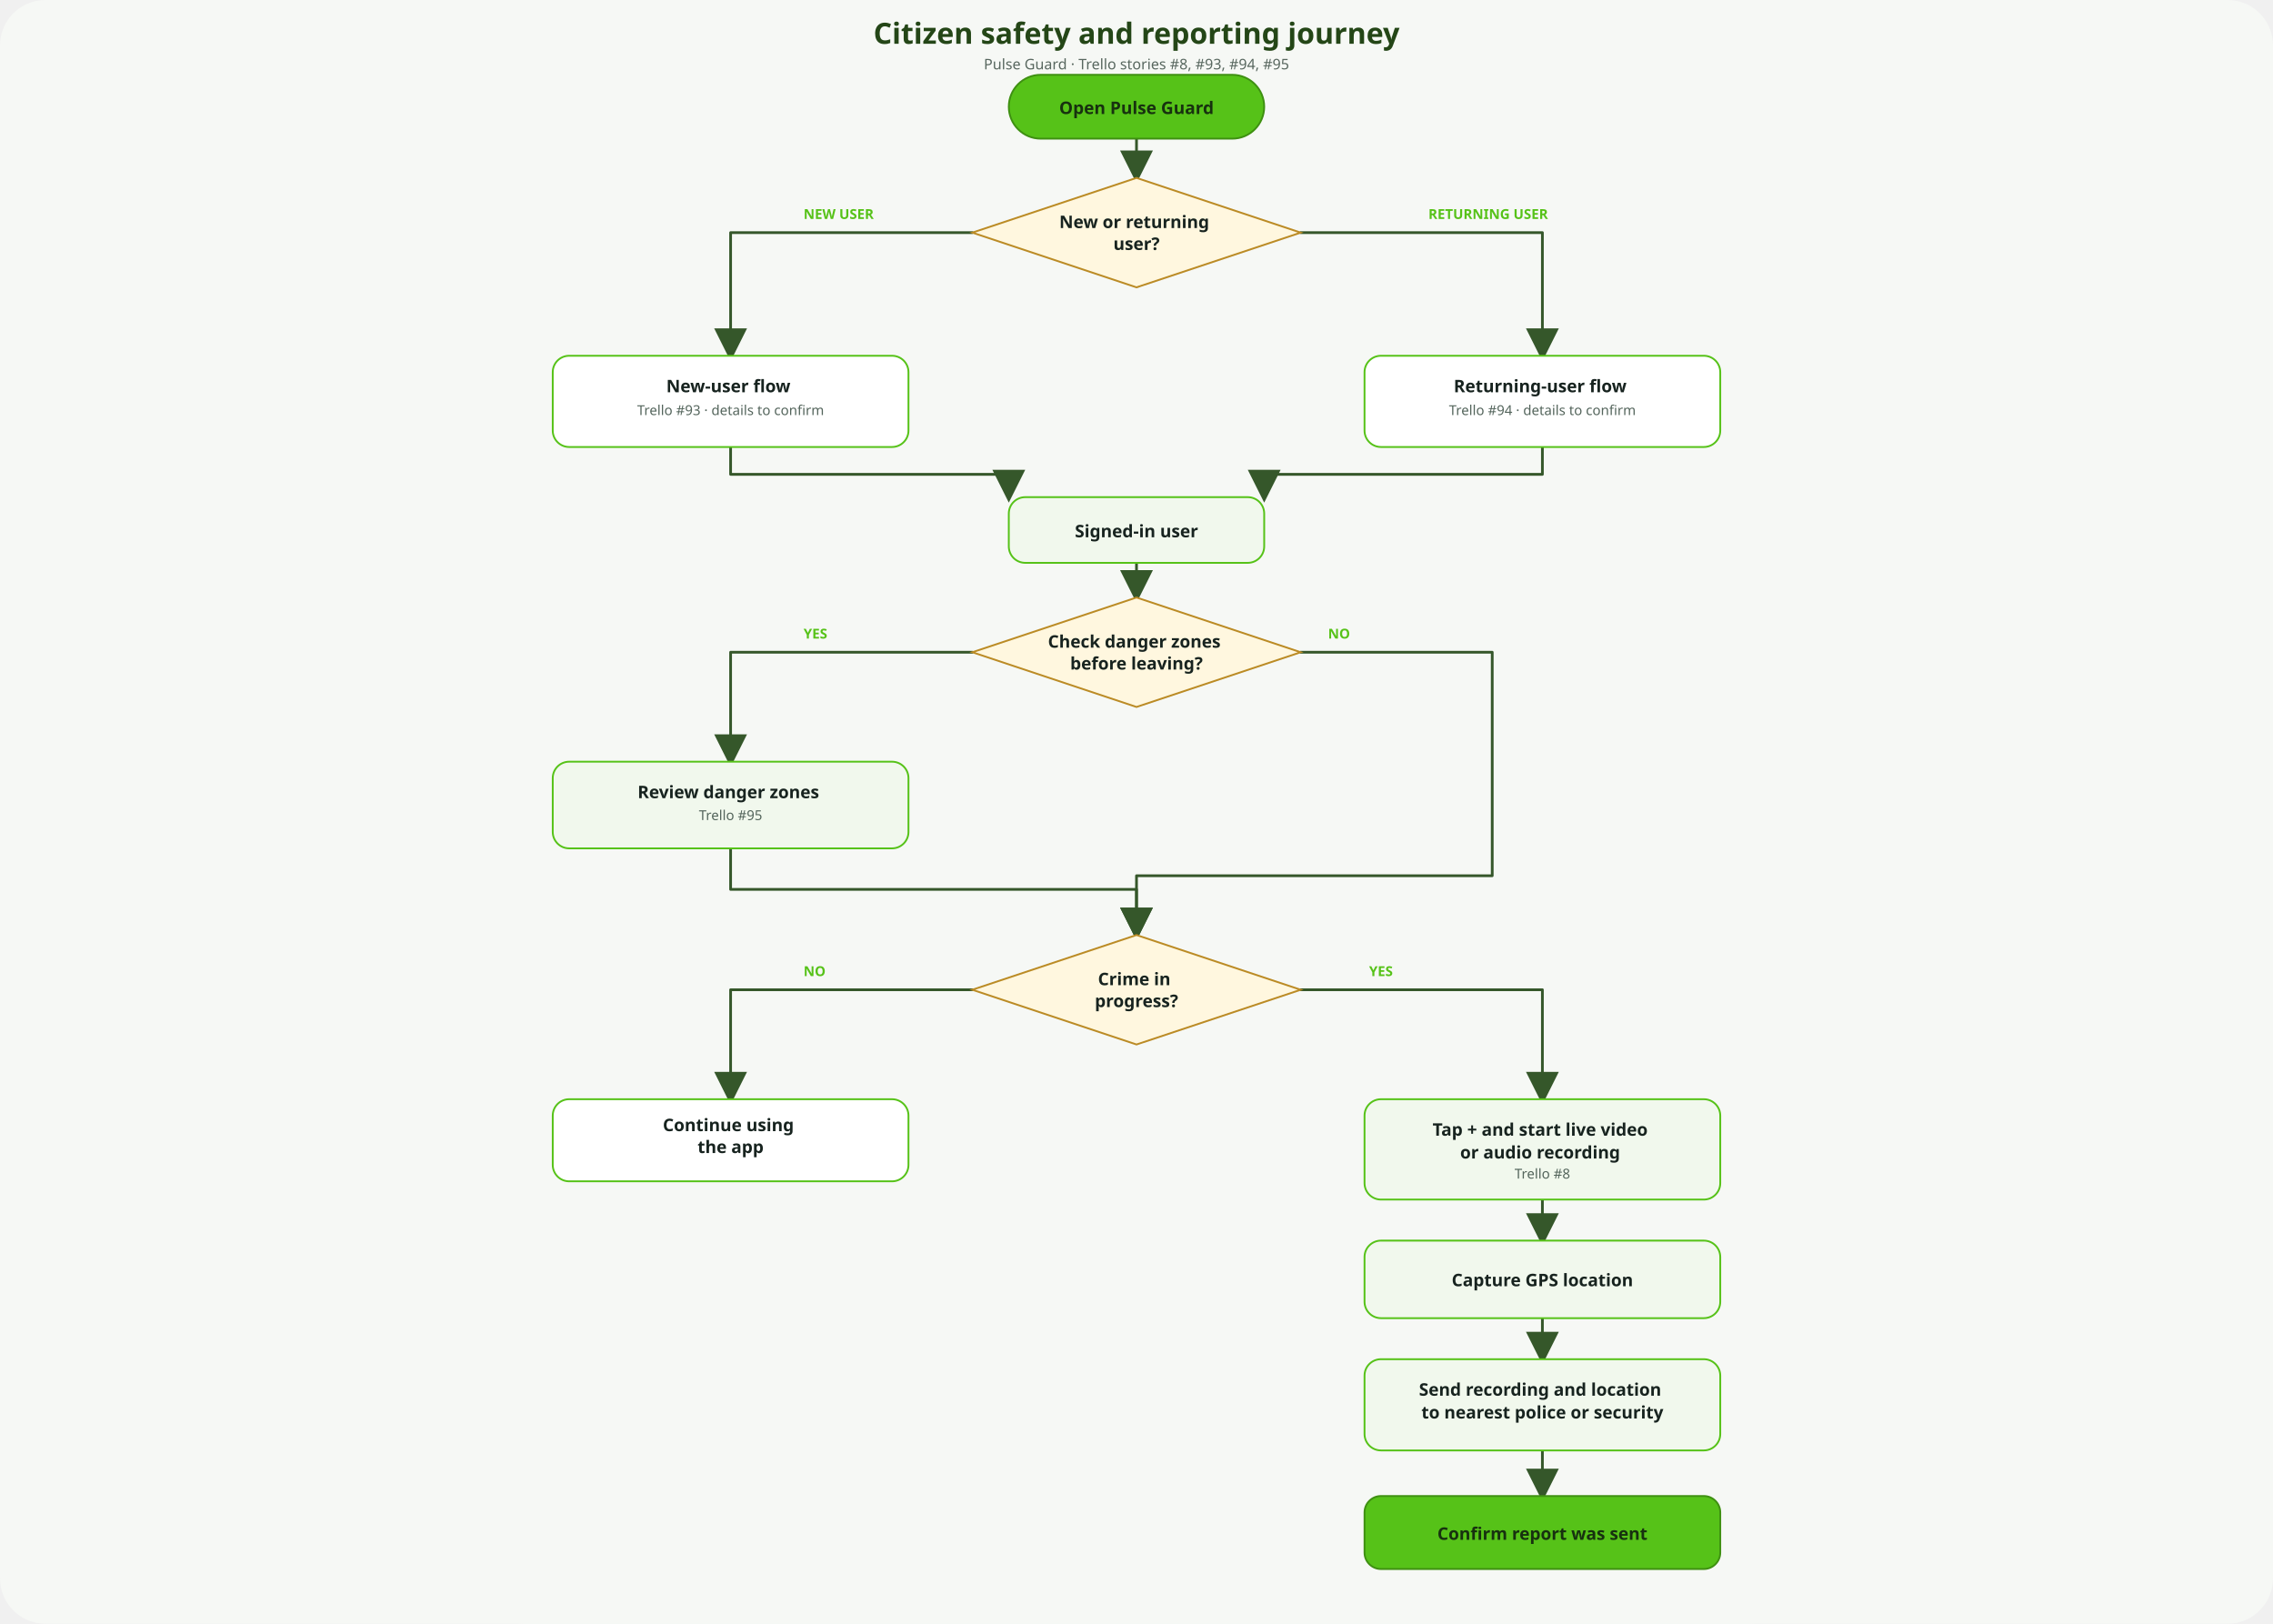
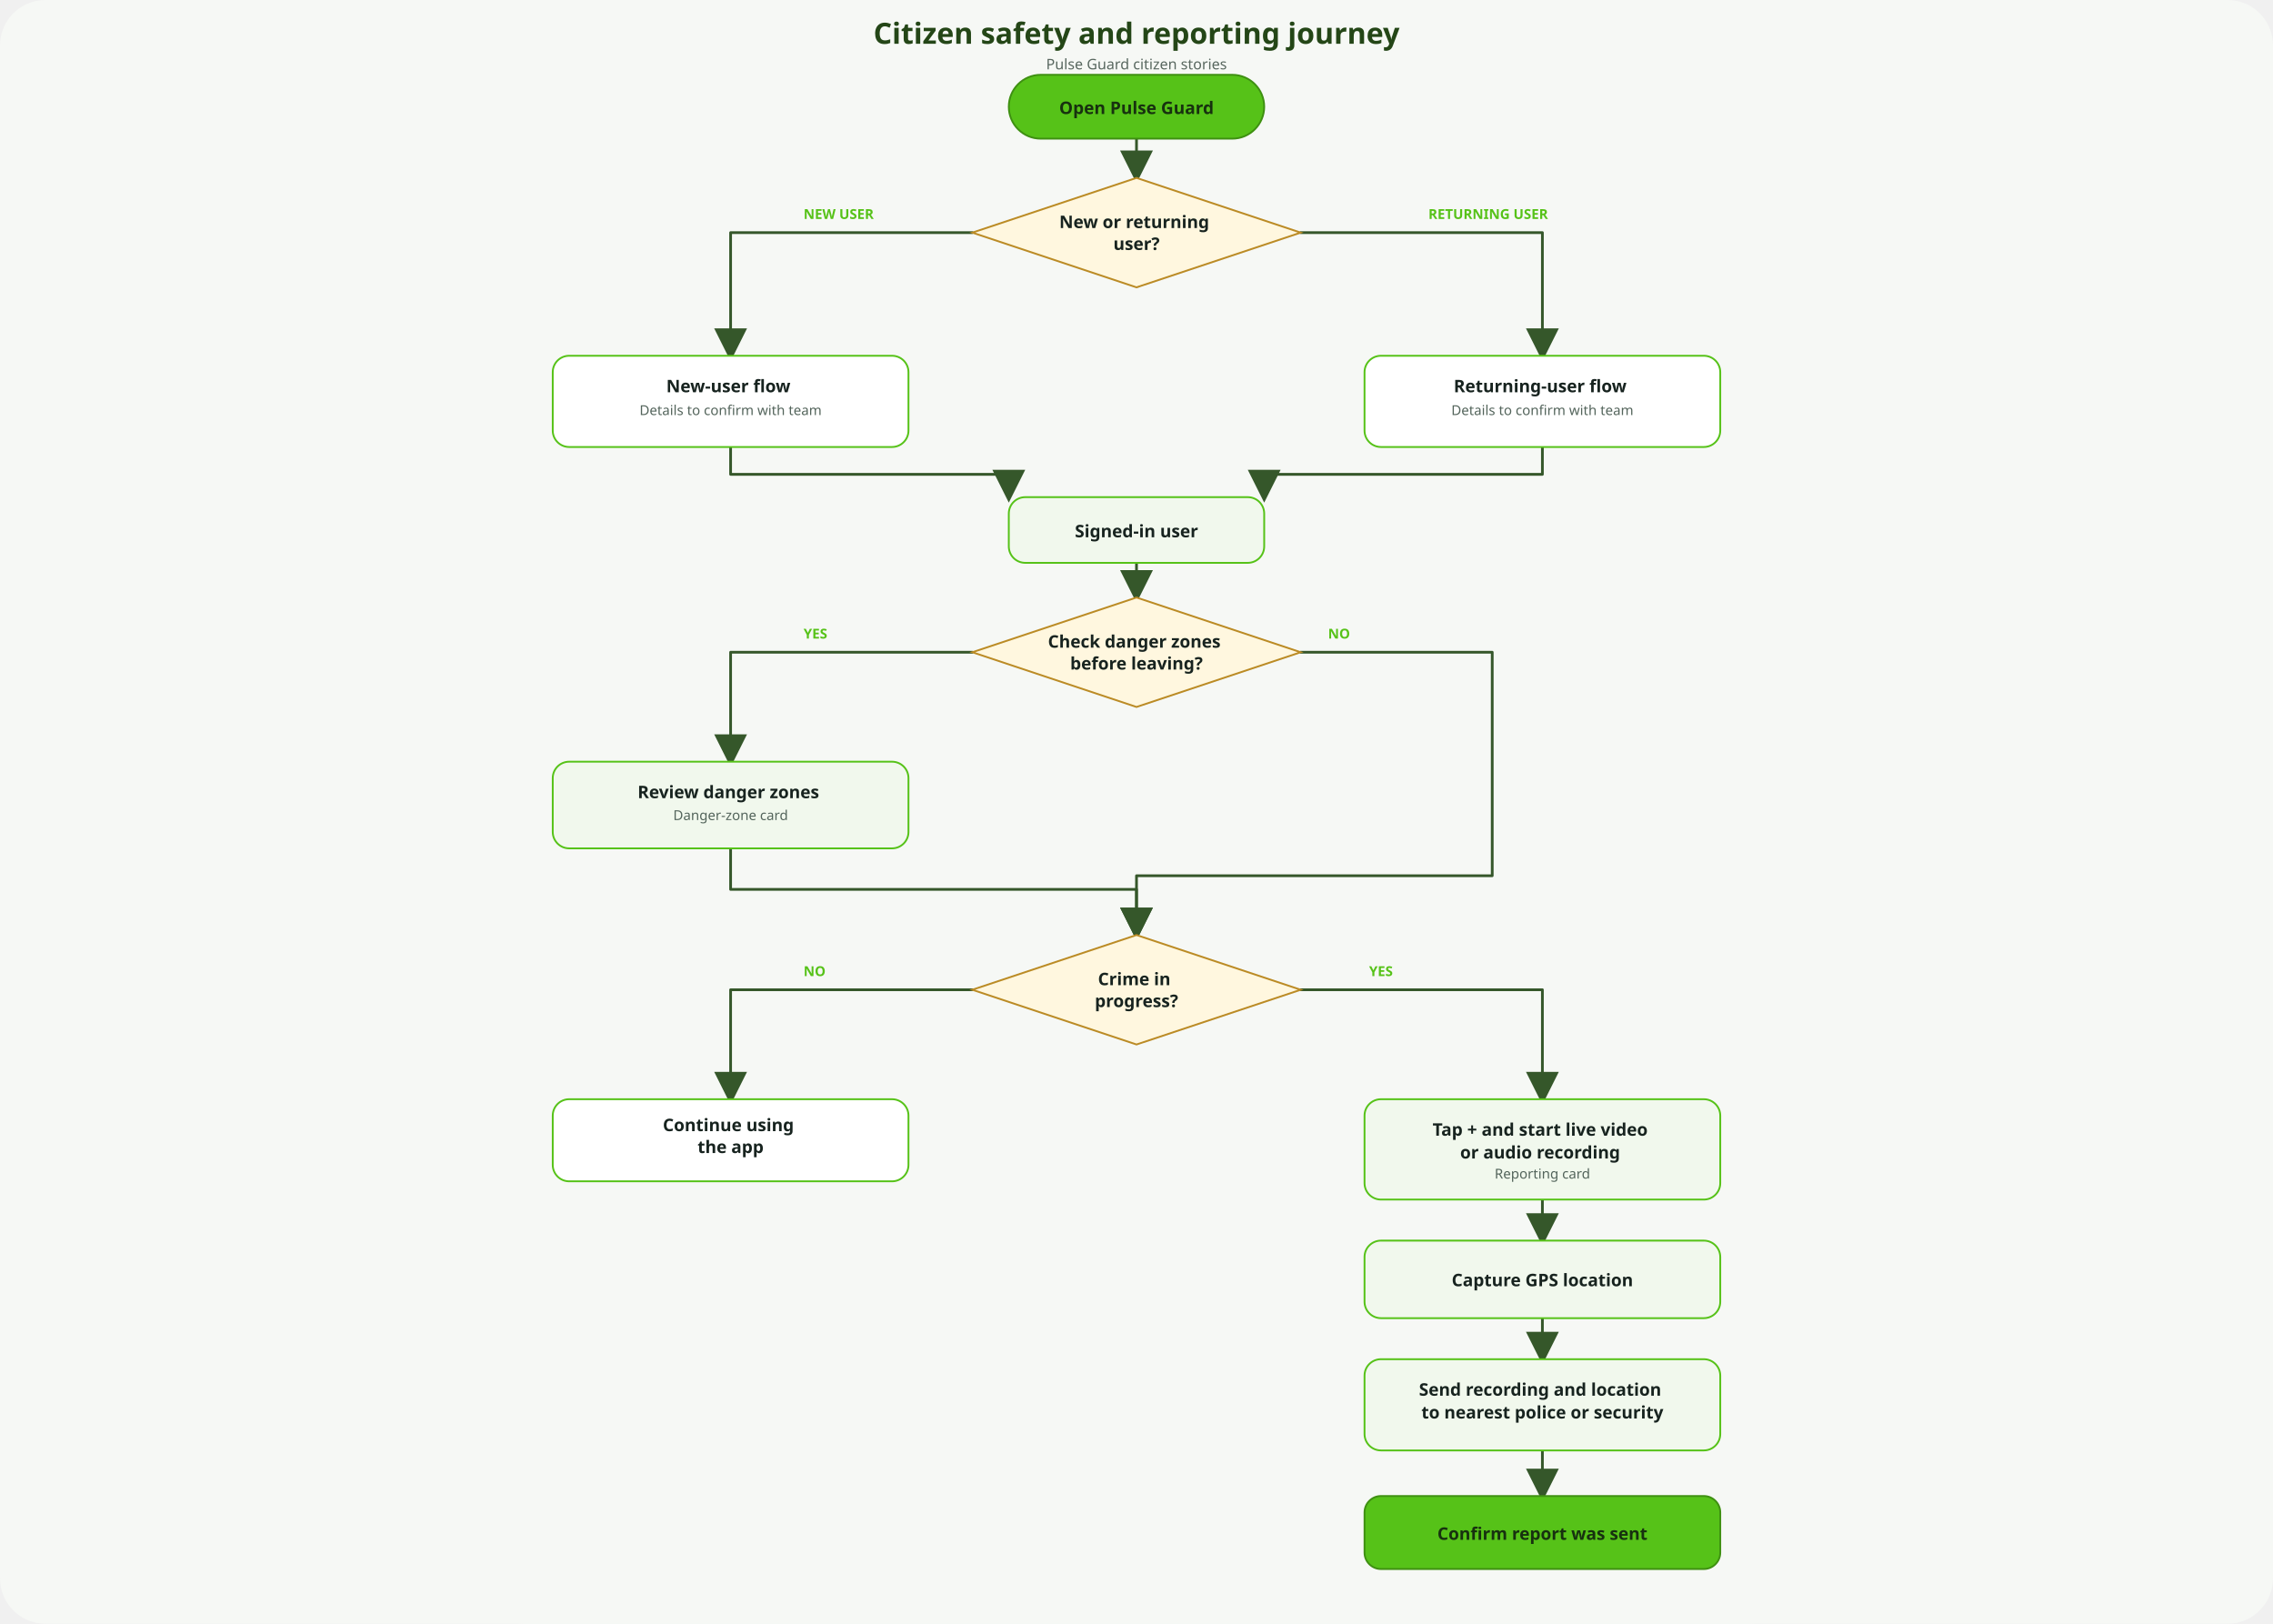
<svg xmlns="http://www.w3.org/2000/svg" width="1400" height="1000" viewBox="0 0 1400 1000" role="img" aria-labelledby="title desc">
  <rect width="1400" height="1000" rx="28" fill="#f6f8f5" />
  <svg x="0" y="0" width="1400" height="1000" viewBox="0 0 1400 1780" preserveAspectRatio="xMidYMid meet">
    <defs>
      <marker id="arrow" markerWidth="12" markerHeight="12" refX="10" refY="6" orient="auto">
        <path d="M0,0 L12,6 L0,12 z" fill="#35572a" />
      </marker>
      <style>
      .bg{fill:#f6f8f5}.title{font:700 32px system-ui,sans-serif;fill:#244617}.sub{font:16px system-ui,sans-serif;fill:#58675f}
      .line{fill:none;stroke:#35572a;stroke-width:3;marker-end:url(#arrow);stroke-linecap:round;stroke-linejoin:round}
      .box{fill:#fff;stroke:#56C218;stroke-width:2}.action{fill:#f1f8ed;stroke:#56C218;stroke-width:2}.decision{fill:#fff7df;stroke:#bb8b25;stroke-width:2}
      .start{fill:#56C218;stroke:#3e9011;stroke-width:2}.text{font:600 19px system-ui,sans-serif;fill:#17231f;text-anchor:middle}.small{font:15px system-ui,sans-serif;fill:#53645b;text-anchor:middle}.white{fill:#17310f}.tag{font:700 15px system-ui,sans-serif;fill:#56C218}
    </style>
    </defs>
    <rect class="bg" width="1400" height="1780" rx="28" />
    <text class="title" x="700" y="48" text-anchor="middle">Citizen safety and reporting journey</text>
-     <text class="sub" x="700" y="76" text-anchor="middle">Pulse Guard · Trello stories #8, #93, #94, #95</text>
+     <text class="sub" x="700" y="76" text-anchor="middle">Pulse Guard citizen stories</text>
    <path class="line" d="M700 152 V195" />
    <path class="line" d="M520 255 H255 V390" />
    <path class="line" d="M880 255 H1145 V390" />
    <path class="line" d="M255 490 V520 H560 V545" />
    <path class="line" d="M1145 490 V520 H840 V545" />
    <path class="line" d="M700 617 V655" />
    <path class="line" d="M520 715 H255 V835" />
    <path class="line" d="M880 715 H1090 V960 H700 V1025" />
    <path class="line" d="M255 930 V975 H700 V1025" />
    <path class="line" d="M520 1085 H255 V1205" />
    <path class="line" d="M880 1085 H1145 V1205" />
    <path class="line" d="M1145 1315 V1360" />
    <path class="line" d="M1145 1445 V1490" />
    <path class="line" d="M1145 1590 V1640" />
    <text class="tag" x="335" y="240">NEW USER</text>
    <text class="tag" x="1020" y="240">RETURNING USER</text>
    <text class="tag" x="335" y="700">YES</text>
    <text class="tag" x="910" y="700">NO</text>
    <text class="tag" x="335" y="1070">NO</text>
    <text class="tag" x="955" y="1070">YES</text>
    <rect class="start" x="560" y="82" width="280" height="70" rx="35" />
    <text class="text white" x="700" y="125">Open Pulse Guard</text>
    <polygon class="decision" points="700,195 880,255 700,315 520,255" />
    <text class="text" x="700" y="250">
      <tspan x="700">New or returning</tspan>
      <tspan x="700" dy="24">user?</tspan>
    </text>
    <rect class="box" x="60" y="390" width="390" height="100" rx="18" />
    <text class="text" x="255" y="430">
      <tspan x="255">New-user flow</tspan>
-       <tspan class="small" x="255" dy="25">Trello #93 · details to confirm</tspan>
+       <tspan class="small" x="255" dy="25">Details to confirm with team</tspan>
    </text>
    <rect class="box" x="950" y="390" width="390" height="100" rx="18" />
    <text class="text" x="1145" y="430">
      <tspan x="1145">Returning-user flow</tspan>
-       <tspan class="small" x="1145" dy="25">Trello #94 · details to confirm</tspan>
+       <tspan class="small" x="1145" dy="25">Details to confirm with team</tspan>
    </text>
    <rect class="action" x="560" y="545" width="280" height="72" rx="18" />
    <text class="text" x="700" y="589">Signed-in user</text>
    <polygon class="decision" points="700,655 880,715 700,775 520,715" />
    <text class="text" x="700" y="710">
      <tspan x="700">Check danger zones</tspan>
      <tspan x="700" dy="24">before leaving?</tspan>
    </text>
    <rect class="action" x="60" y="835" width="390" height="95" rx="18" />
    <text class="text" x="255" y="875">
      <tspan x="255">Review danger zones</tspan>
-       <tspan class="small" x="255" dy="24">Trello #95</tspan>
+       <tspan class="small" x="255" dy="24">Danger-zone card</tspan>
    </text>
    <polygon class="decision" points="700,1025 880,1085 700,1145 520,1085" />
    <text class="text" x="700" y="1080">
      <tspan x="700">Crime in</tspan>
      <tspan x="700" dy="24">progress?</tspan>
    </text>
    <rect class="box" x="60" y="1205" width="390" height="90" rx="18" />
    <text class="text" x="255" y="1240">
      <tspan x="255">Continue using</tspan>
      <tspan x="255" dy="24">the app</tspan>
    </text>
    <rect class="action" x="950" y="1205" width="390" height="110" rx="18" />
    <text class="text" x="1145" y="1245">
      <tspan x="1145">Tap + and start live video</tspan>
      <tspan x="1145" dy="25">or audio recording</tspan>
-       <tspan class="small" x="1145" dy="22">Trello #8</tspan>
+       <tspan class="small" x="1145" dy="22">Reporting card</tspan>
    </text>
    <rect class="action" x="950" y="1360" width="390" height="85" rx="18" />
    <text class="text" x="1145" y="1410">Capture GPS location</text>
    <rect class="action" x="950" y="1490" width="390" height="100" rx="18" />
    <text class="text" x="1145" y="1530">
      <tspan x="1145">Send recording and location</tspan>
      <tspan x="1145" dy="25">to nearest police or security</tspan>
    </text>
    <rect class="start" x="950" y="1640" width="390" height="80" rx="18" />
    <text class="text white" x="1145" y="1688">Confirm report was sent</text>
  </svg>
</svg>
